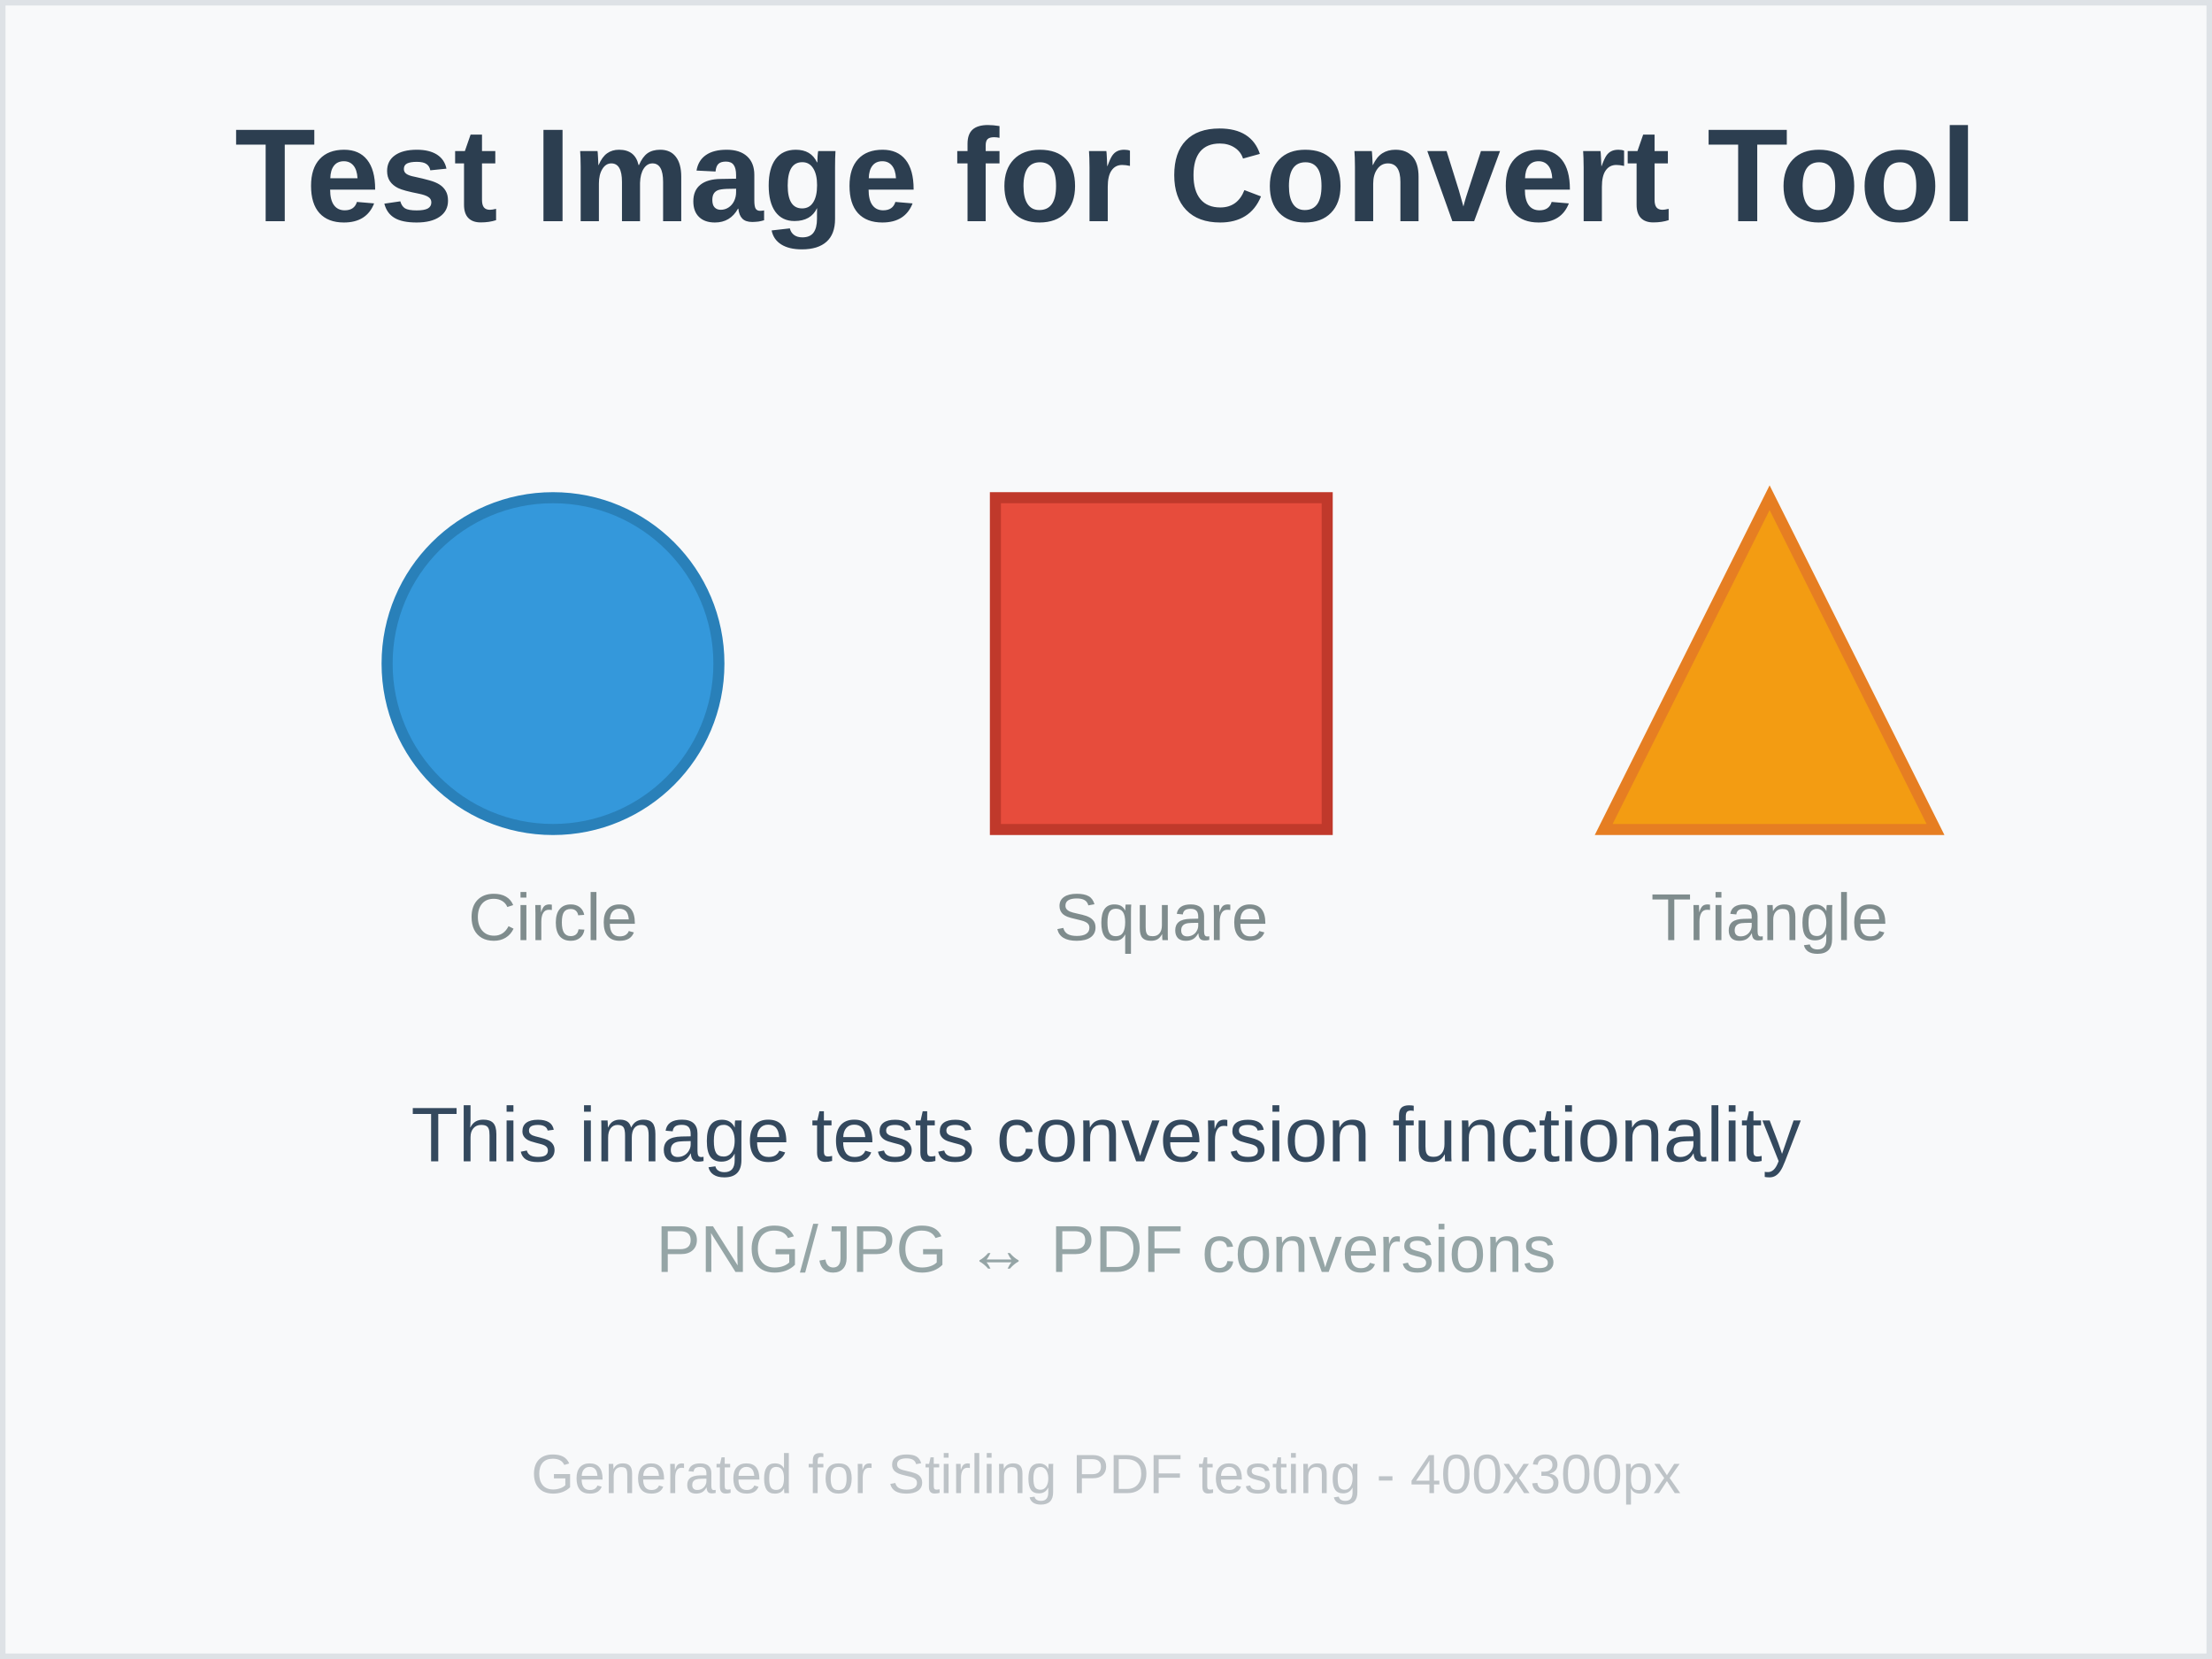
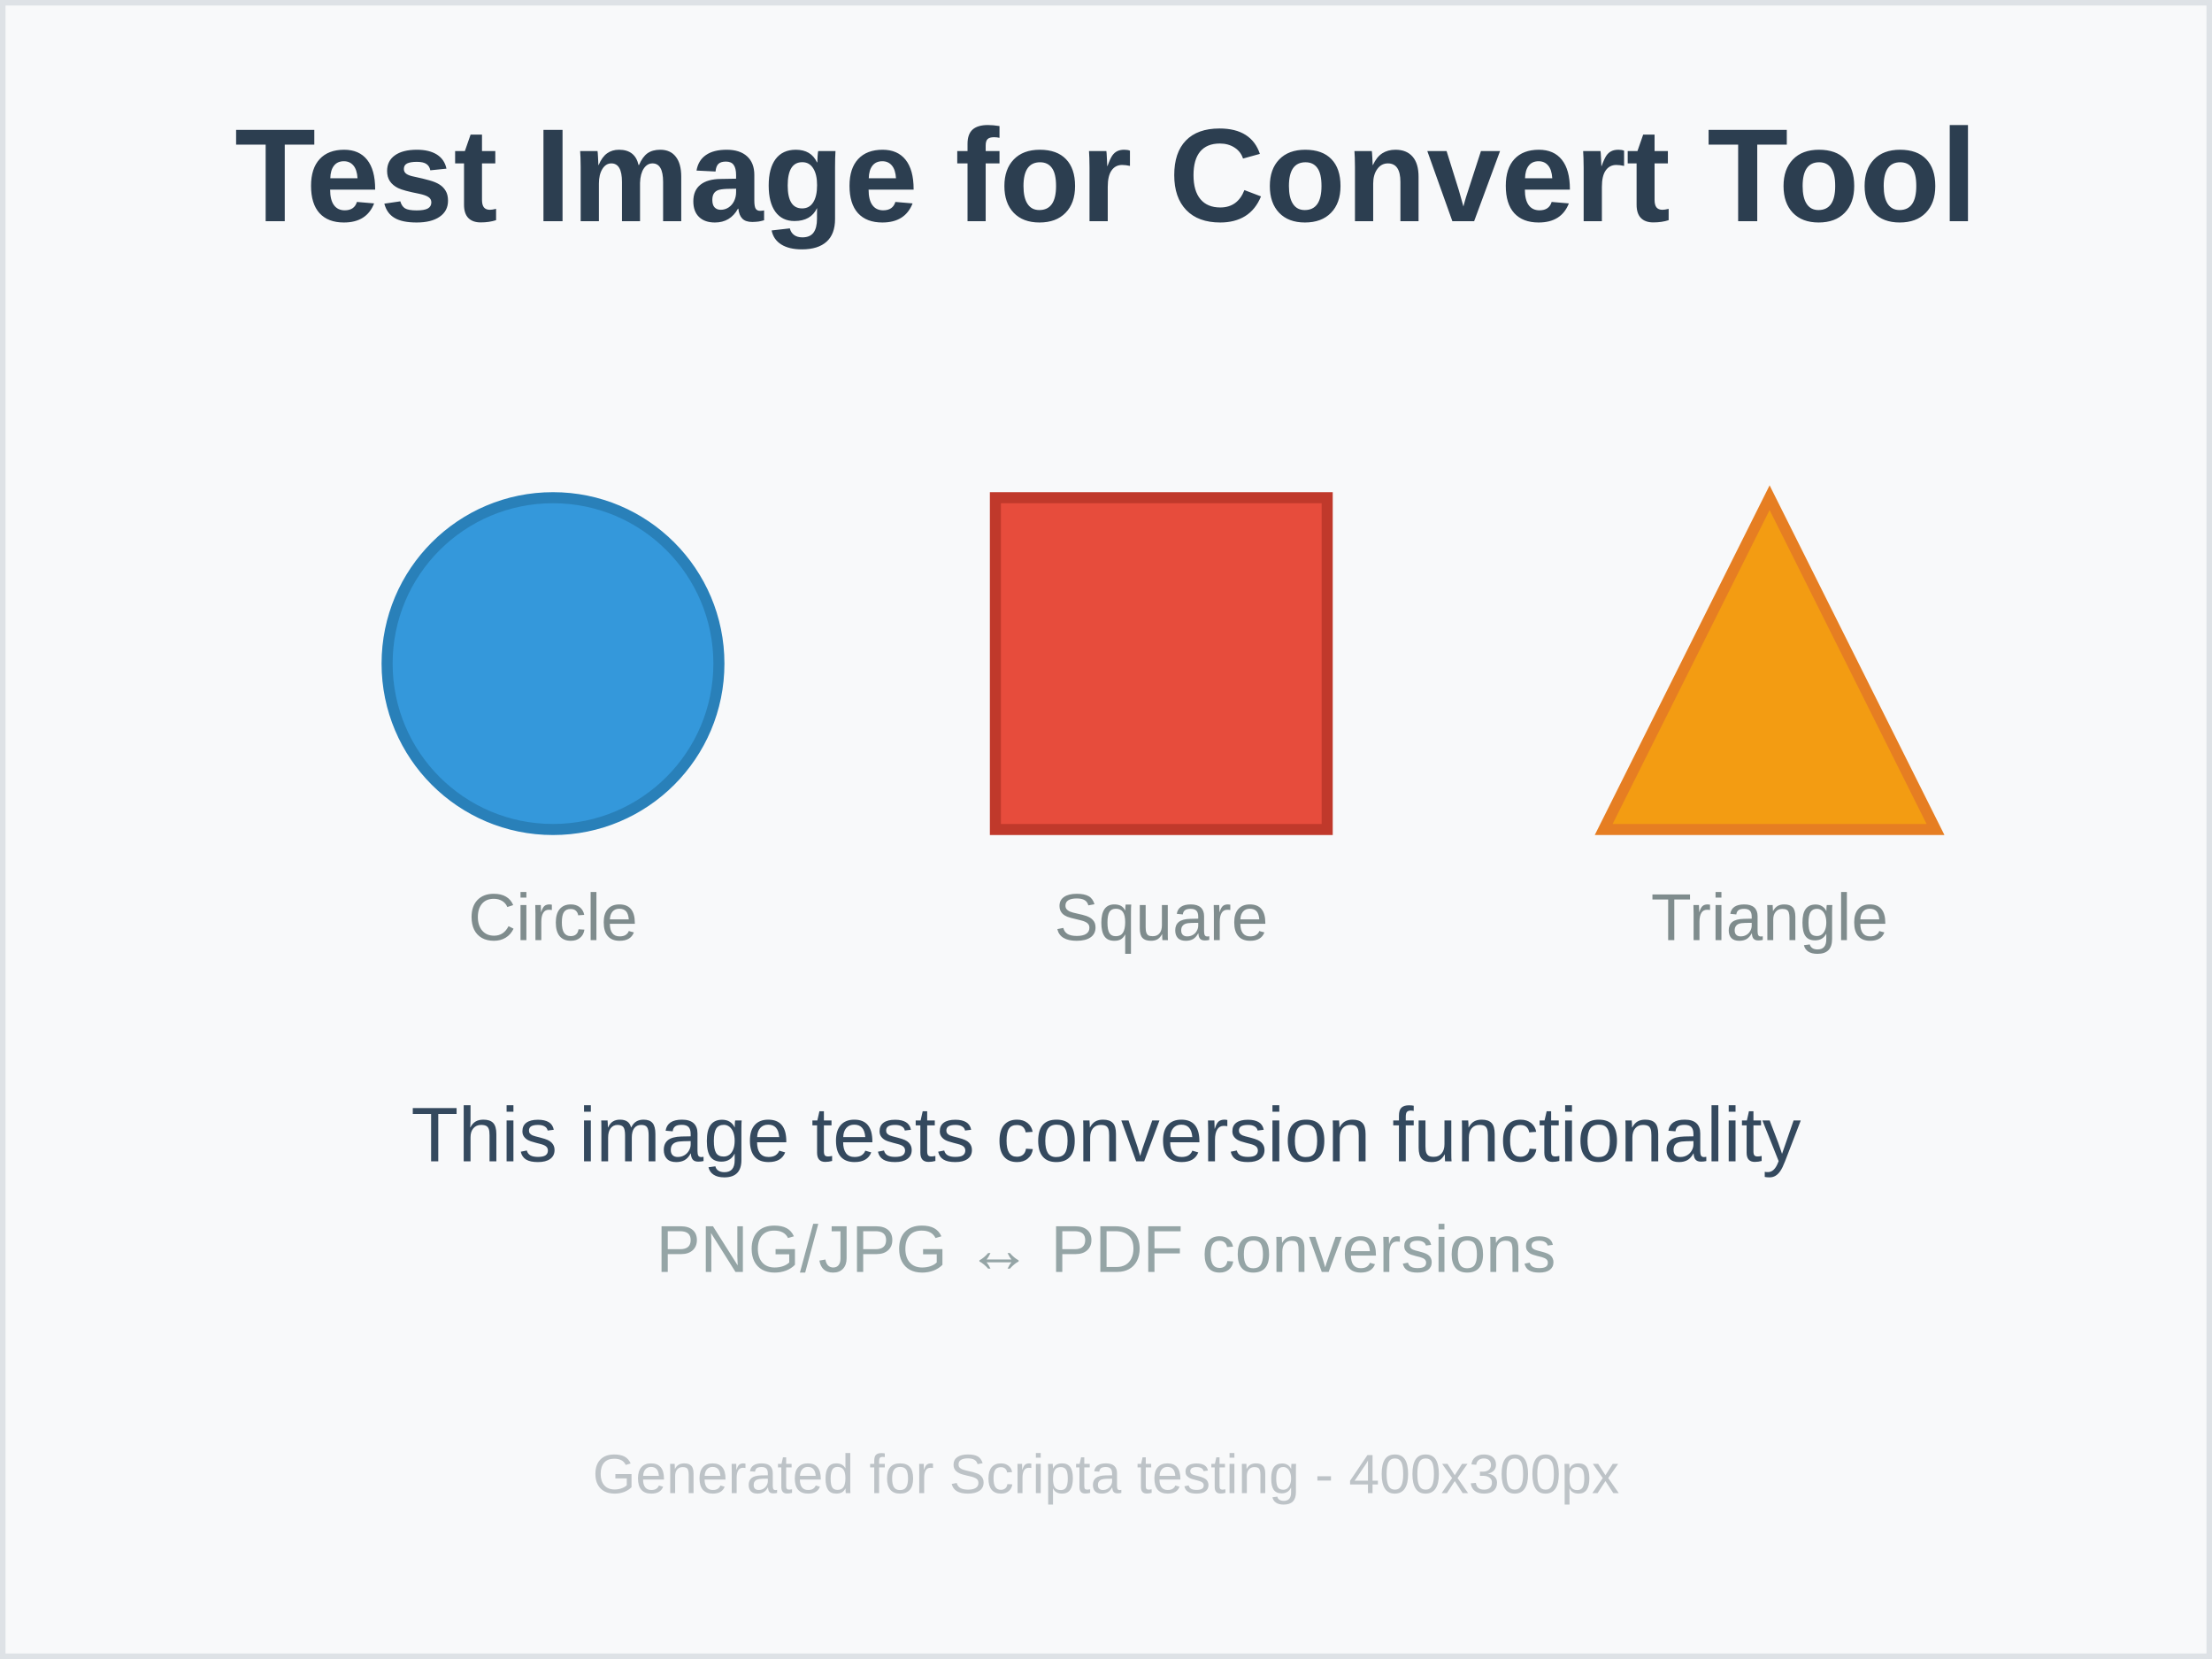
<svg xmlns="http://www.w3.org/2000/svg" width="400" height="300">
  <rect width="400" height="300" fill="#f8f9fa" stroke="#dee2e6" stroke-width="2" />
  <text x="200" y="40" text-anchor="middle" font-family="Arial, sans-serif" font-size="24" font-weight="bold" fill="#2c3e50">
    Test Image for Convert Tool
  </text>
  <circle cx="100" cy="120" r="30" fill="#3498db" stroke="#2980b9" stroke-width="2" />
  <rect x="180" y="90" width="60" height="60" fill="#e74c3c" stroke="#c0392b" stroke-width="2" />
  <polygon points="320,90 350,150 290,150" fill="#f39c12" stroke="#e67e22" stroke-width="2" />
  <text x="100" y="170" text-anchor="middle" font-family="Arial, sans-serif" font-size="12" fill="#7f8c8d">Circle</text>
  <text x="210" y="170" text-anchor="middle" font-family="Arial, sans-serif" font-size="12" fill="#7f8c8d">Square</text>
  <text x="320" y="170" text-anchor="middle" font-family="Arial, sans-serif" font-size="12" fill="#7f8c8d">Triangle</text>
  <text x="200" y="210" text-anchor="middle" font-family="Arial, sans-serif" font-size="14" fill="#34495e">
    This image tests conversion functionality
  </text>
  <text x="200" y="230" text-anchor="middle" font-family="Arial, sans-serif" font-size="12" fill="#95a5a6">
    PNG/JPG ↔ PDF conversions
  </text>
  <text x="200" y="270" text-anchor="middle" font-family="Arial, sans-serif" font-size="10" fill="#bdc3c7">
-     Generated for Stirling PDF testing - 400x300px
+     Generated for Scripta testing - 400x300px
  </text>
</svg>
